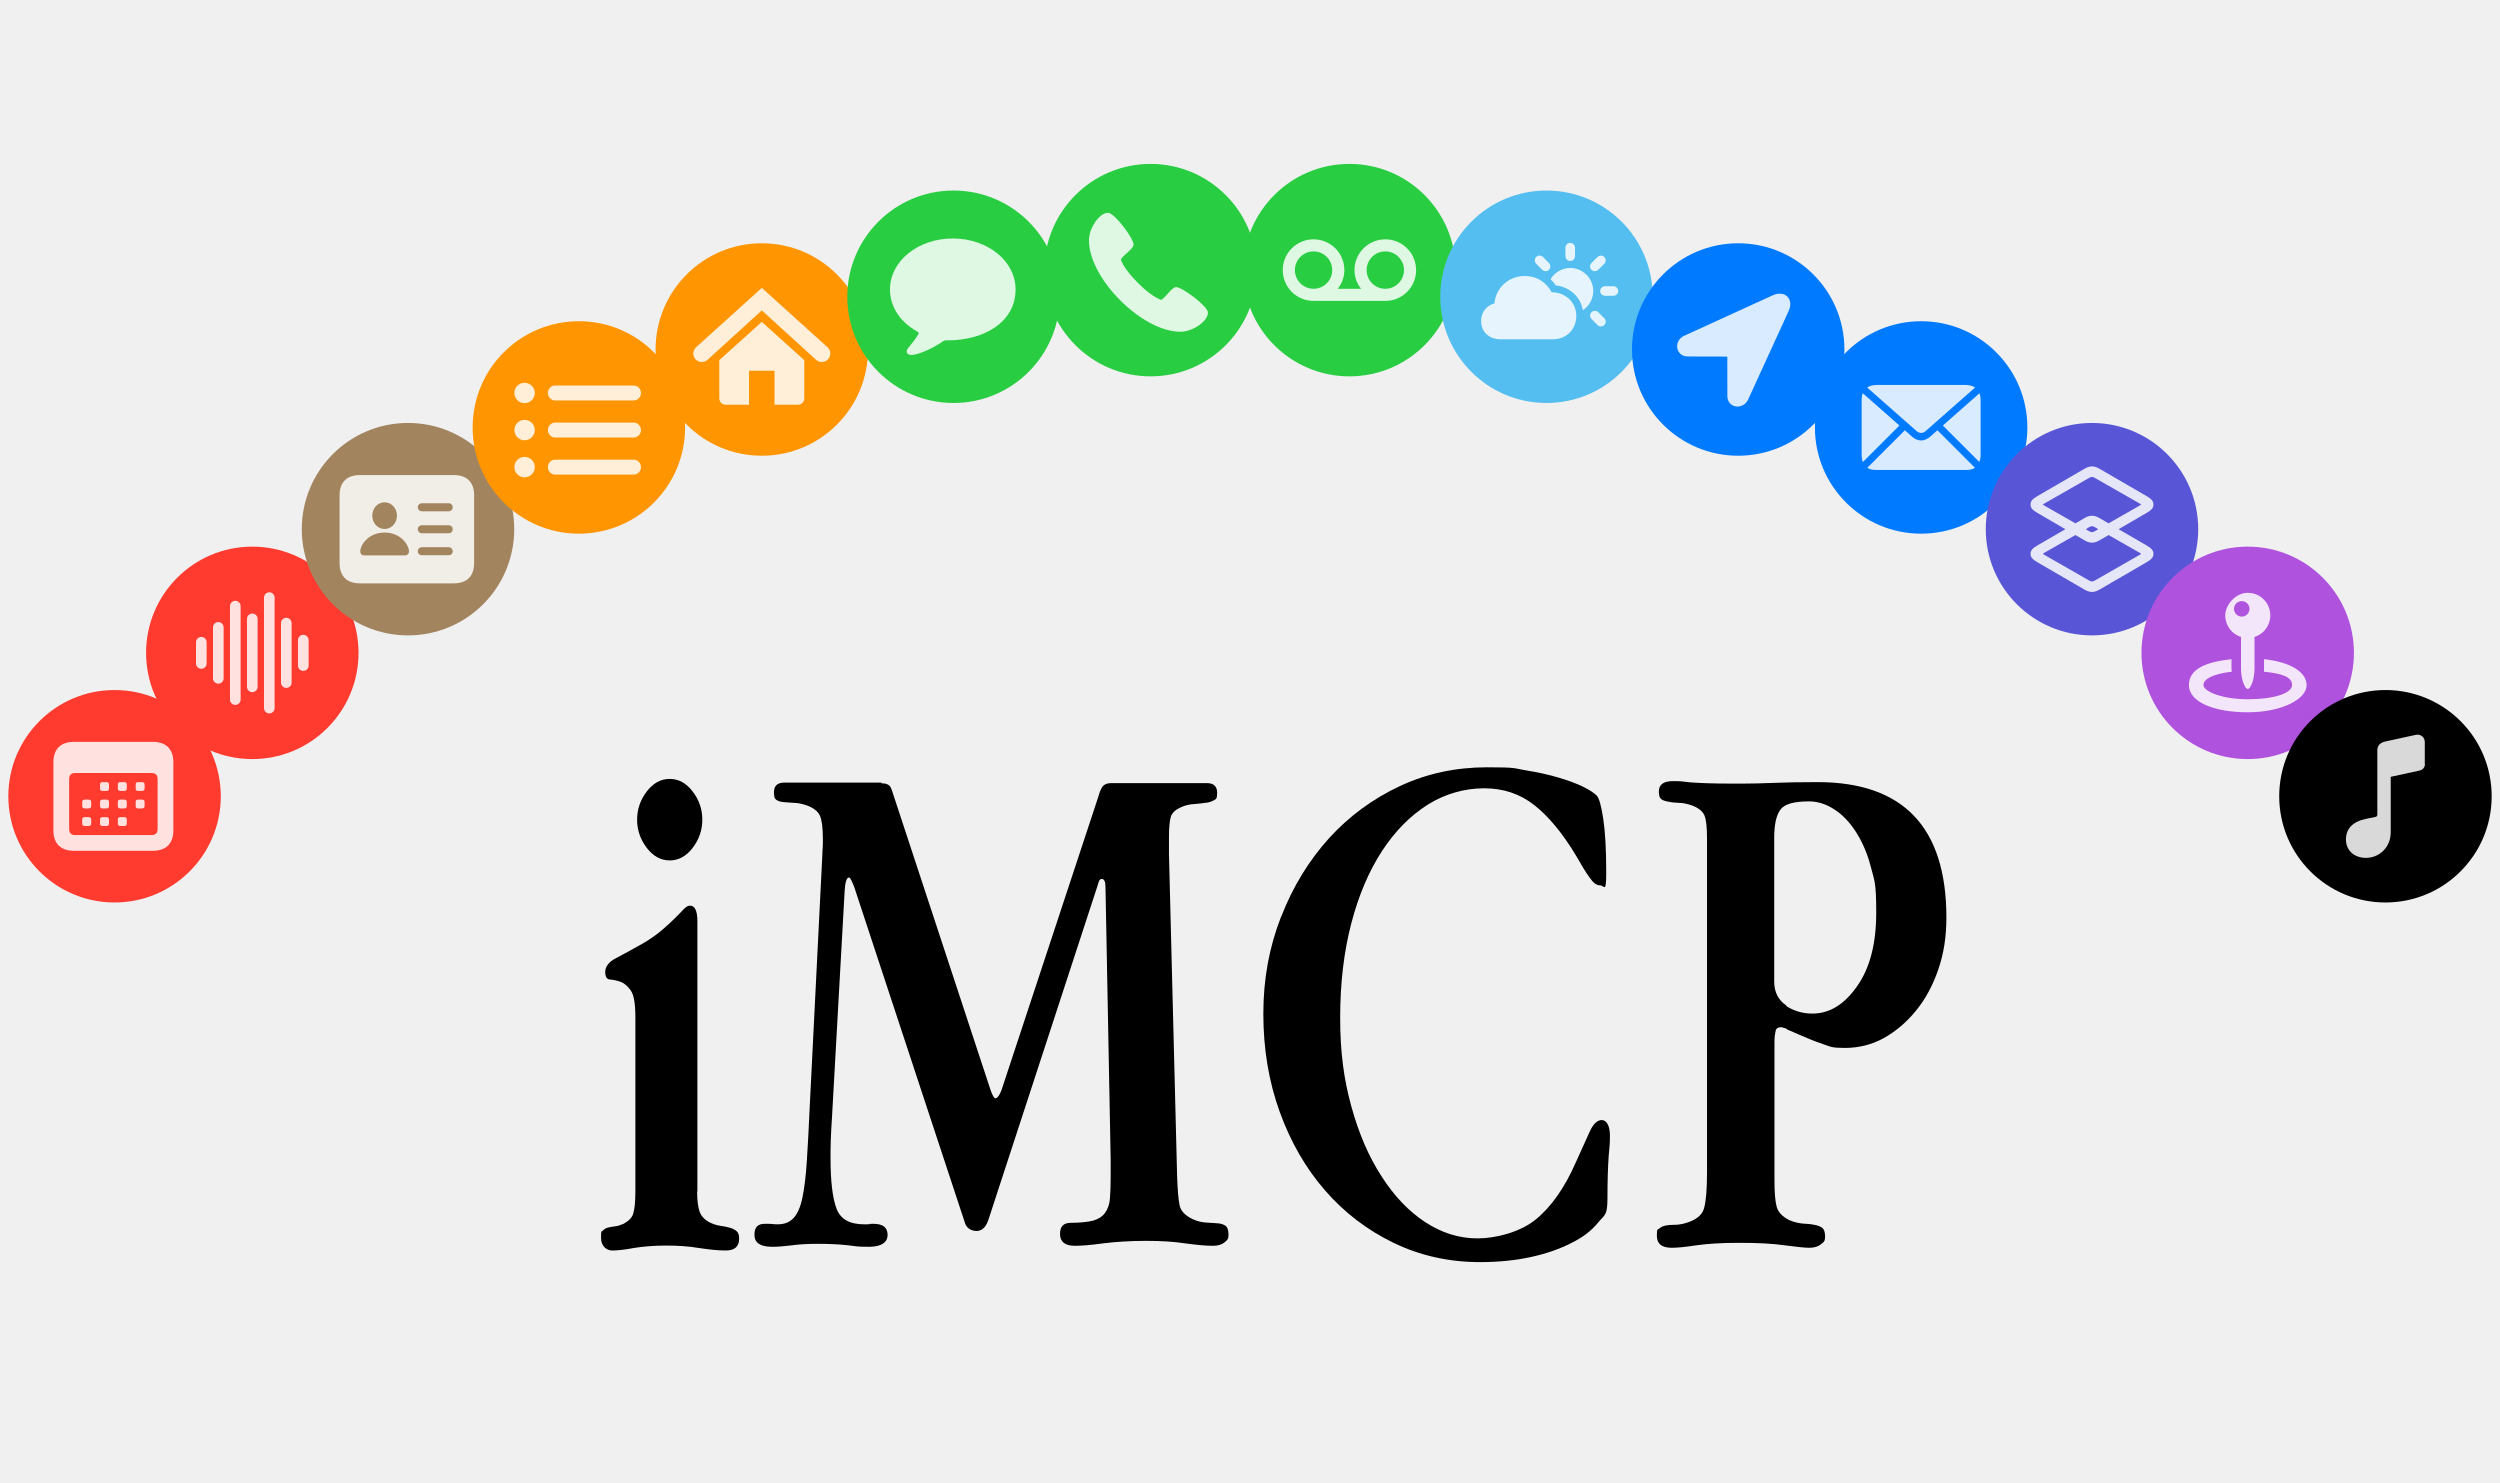
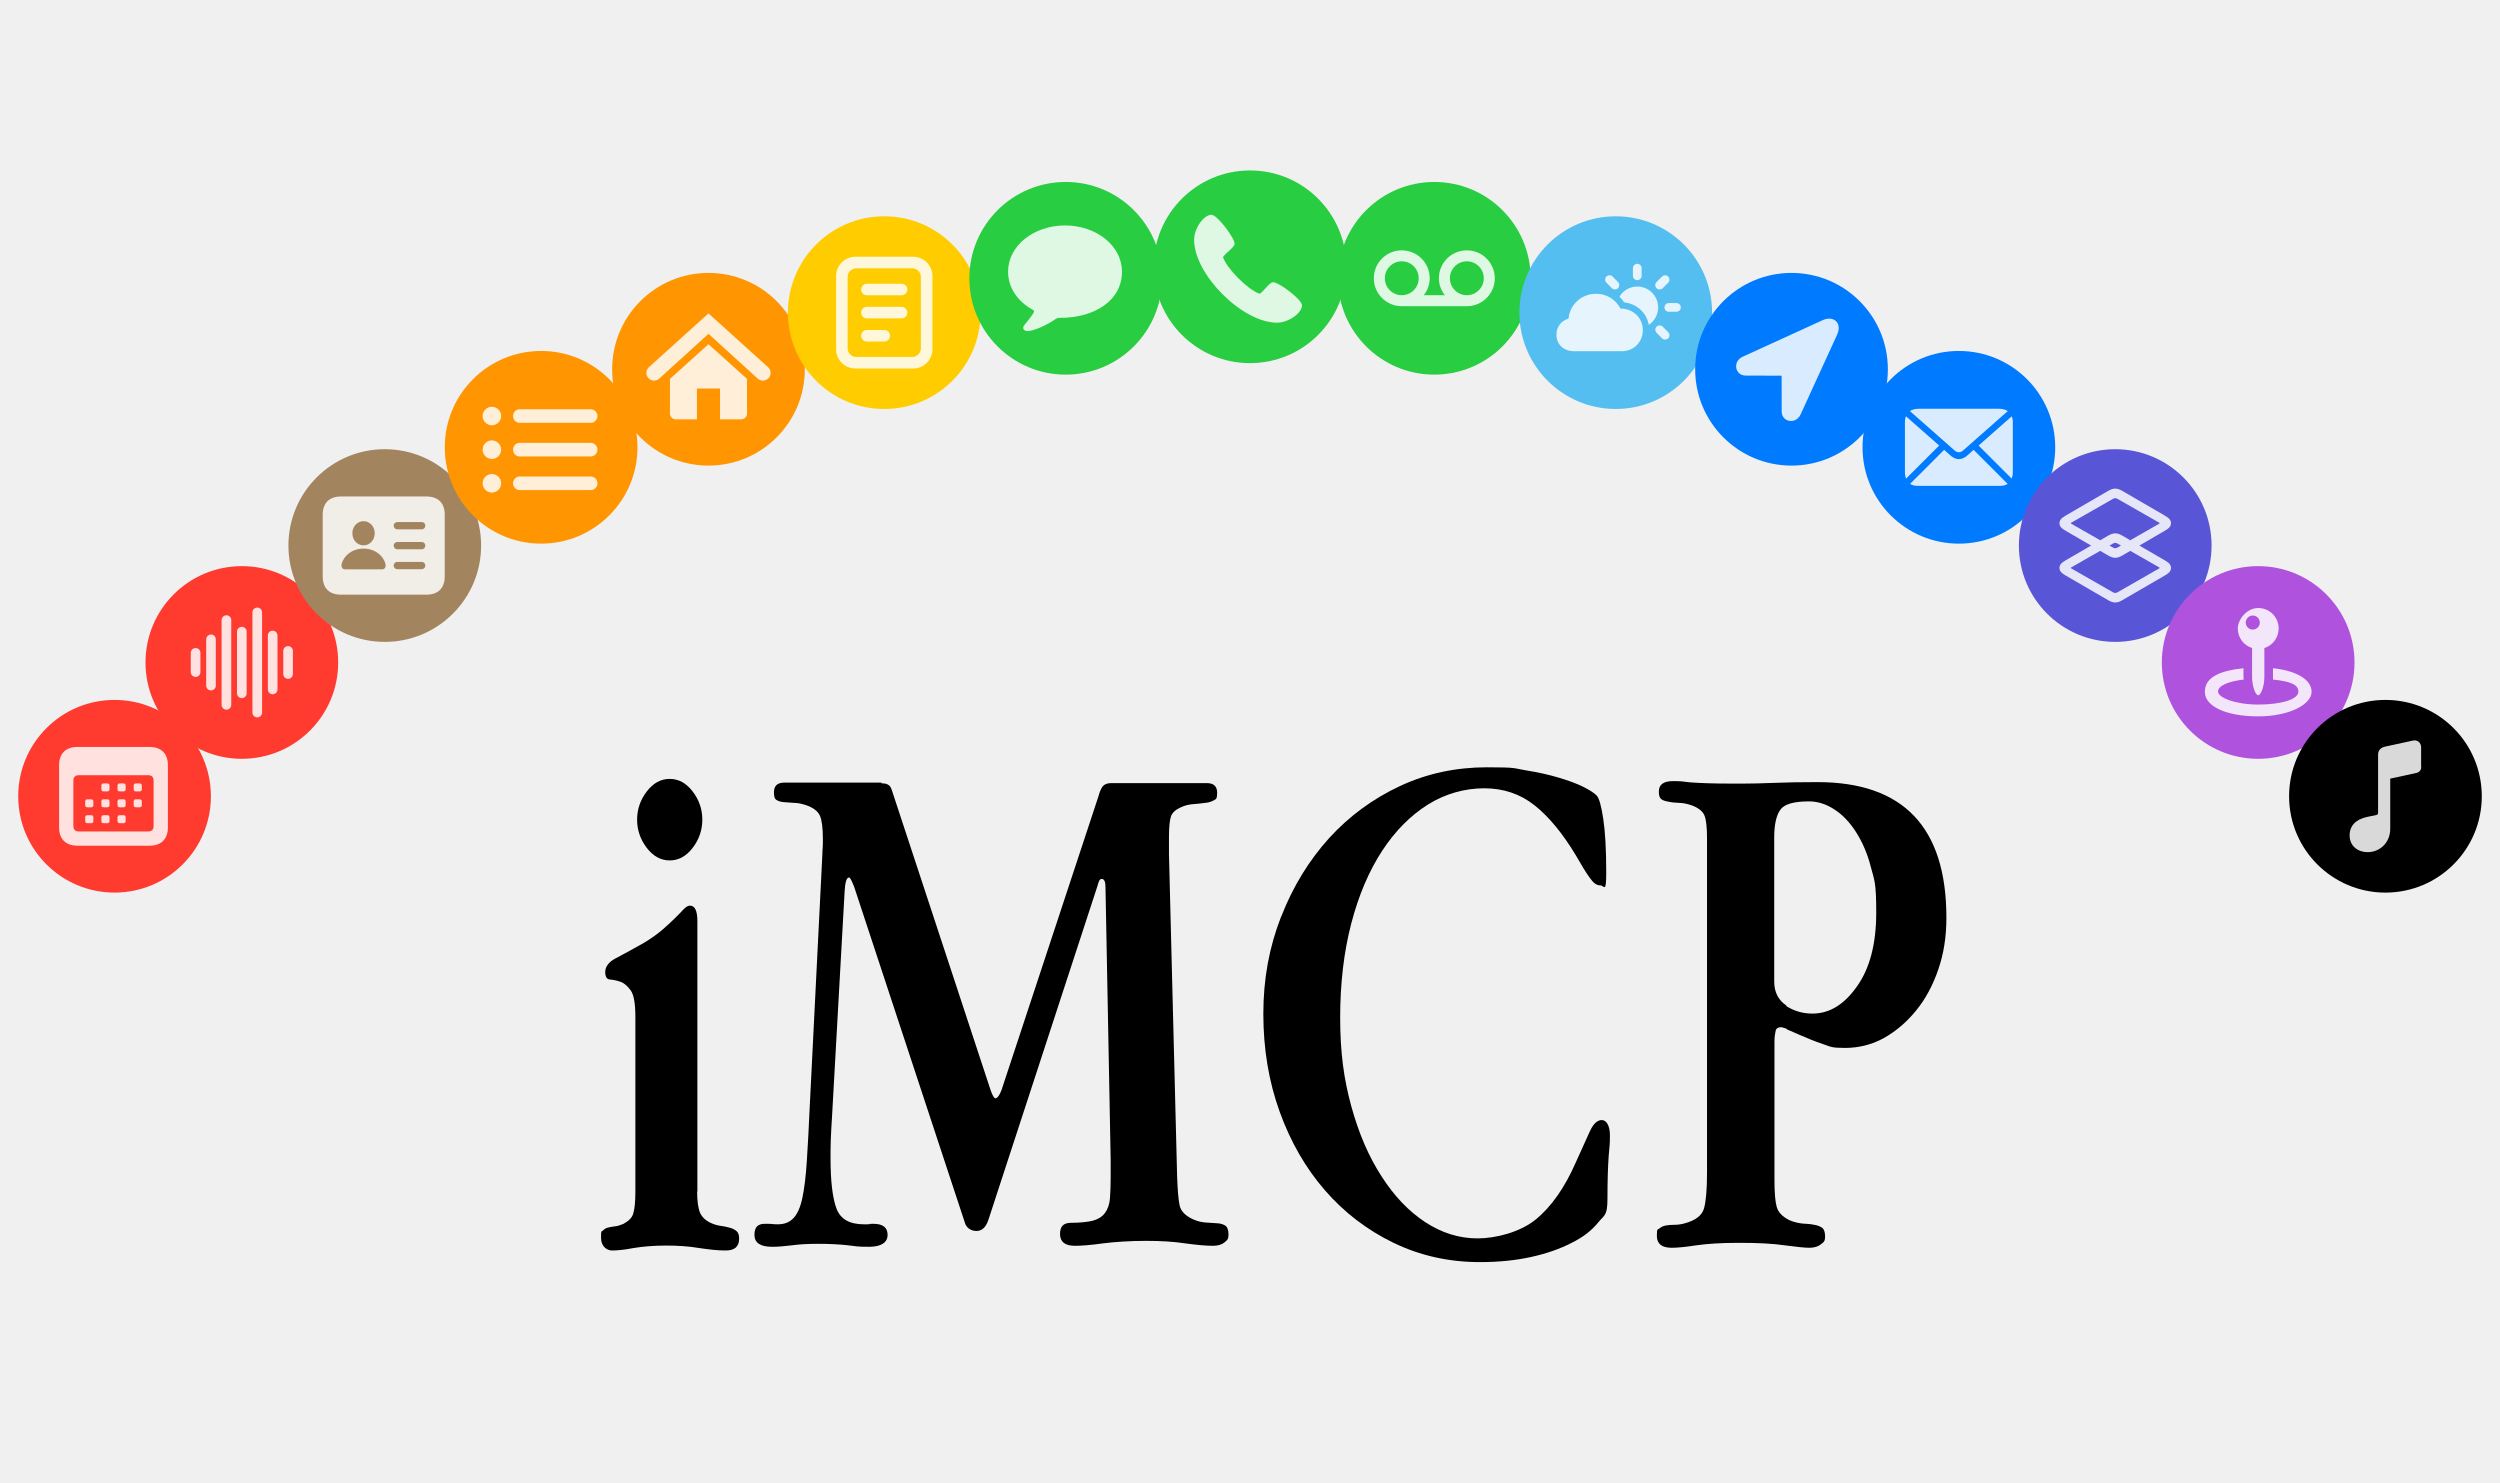
<svg xmlns="http://www.w3.org/2000/svg" viewBox="0 0 1012 600">
  <g fill="#000">
    <path d="M282.2,482.4c0,3.6.4,6.3,1,8.1.7,1.8,2,3.2,3.8,4.2,1.6.8,3.1,1.3,4.6,1.5s2.8.5,3.9.8,2,.8,2.7,1.4,1,1.6,1,3c0,3.2-1.8,4.8-5.4,4.8s-6.6-.4-10.8-1c-4.2-.7-8.6-1-13.4-1s-9.5.4-13.1,1c-3.6.7-6.5,1-8.7,1s-4.5-1.7-4.5-5.1.2-2.4.8-3,1.2-1,2.1-1.2c.9-.2,1.9-.4,2.9-.5s2.1-.5,3.3-1c2.2-1.2,3.6-2.6,4-4.4.5-1.7.8-4.5.8-8.5v-70.8c0-5.4-.6-9-1.9-10.8s-2.7-3-4.2-3.5-2.9-.8-4.2-.9-1.9-1.1-1.9-3.1,1.4-4,4.1-5.4,6.5-3.5,11.5-6.3c3-1.8,5.5-3.6,7.6-5.4,2.1-1.8,3.8-3.4,5.2-4.8,1.4-1.4,2.5-2.5,3.4-3.5.9-.9,1.7-1.4,2.5-1.4,2,0,3,2.1,3,6.3v109.5ZM280.4,320.4c2.6,3.4,3.9,7.2,3.9,11.4s-1.3,8-3.9,11.4-5.7,5.1-9.3,5.1-6.7-1.7-9.3-5.1c-2.6-3.4-3.9-7.2-3.9-11.4s1.3-8,3.9-11.4,5.7-5.1,9.3-5.1,6.7,1.7,9.3,5.1Z" />
    <path d="M356.9,317.1c1,0,1.9.1,2.5.5.7.3,1.2,1,1.6,2.2l39.9,121.2c.8,2.4,1.5,3.6,2.1,3.6s1.6-1.1,2.4-3.3l39.3-119.1c.4-1.6,1-2.9,1.6-3.8.7-.9,1.9-1.4,3.5-1.4h38.7c2.8,0,4.2,1.3,4.2,3.9s-.5,2.6-1.4,3.1-2,.9-3.5,1c-1.4.2-3,.4-4.6.5-1.7.1-3.5.5-5.2,1.3-2.2,1-3.5,2.2-4,3.7-.5,1.5-.8,4.2-.8,8.2v7.1l3.3,130.5c.2,5.4.5,9.2,1,11.6.5,2.4,2.4,4.3,5.5,5.7,1.8.8,3.6,1.2,5.4,1.3s3.4.2,4.6.3c1.3.1,2.4.5,3.1,1,.8.6,1.2,1.8,1.2,3.6s-.5,2.2-1.6,3.1-2.6,1.4-4.6,1.4c-3.2,0-7-.4-11.5-1-4.5-.7-9.8-1-15.8-1s-12.4.4-17.2,1c-4.9.7-8.8,1-11.5,1-4,0-6-1.6-6-4.8s1.5-4.5,4.5-4.5,6.8-.3,8.9-.9c2.1-.6,3.7-1.6,4.8-3.1,1.1-1.5,1.8-3.4,2-5.8s.3-5.4.3-8.9v-6.9l-2.1-110.3c0-2.2-.5-3.3-1.5-3.3s-1.2,1-1.8,3l-44.1,135c-1,3-2.6,4.5-4.8,4.5s-4.2-1.2-4.8-3.6l-44.7-135.6c-1-2.6-1.7-3.9-2.1-3.9-1,0-1.6,1.9-1.8,5.7l-5.1,91.2c-.2,3.4-.4,6.5-.5,9.2-.1,2.8-.1,5.3-.1,7.5,0,9.3.8,16.1,2.4,20.4,1.6,4.3,5.3,6.4,11.1,6.4s1.2,0,1.8-.1c.6-.1,1.3-.1,2.1-.1,3.8,0,5.7,1.5,5.7,4.5s-2.5,4.8-7.5,4.8-5-.2-8.5-.6-7.5-.6-12.1-.6-7.5.2-10.6.6-5.8.6-8,.6c-4.8,0-7.2-1.6-7.2-4.8s1.4-4.5,4.2-4.5,2.2,0,3.1.1,1.6.1,2.2.1c2.6,0,4.7-.8,6.3-2.5,1.6-1.7,2.8-4.4,3.6-8.2.8-3.8,1.4-8.7,1.8-14.8s.8-13.5,1.2-22.5l5.1-101.9c0-.4,0-1.1.1-2.1s.1-2.3.1-3.9c0-4.6-.4-7.7-1.2-9.5-.8-1.8-2.6-3.2-5.4-4.2-1.8-.6-3.5-1-5.1-1-1.6-.1-3-.2-4.2-.3-1.2-.1-2.1-.4-2.9-.9s-1-1.5-1-3.1c0-2.6,1.4-3.9,4.2-3.9h39.3Z" />
    <path d="M518.7,370.9c4.7-12.1,11.2-22.6,19.3-31.6,8.2-9,17.8-16,28.7-21.1s22.7-7.6,35.2-7.6,10.6.4,15.6,1.2,9.5,1.8,13.5,3,7.3,2.4,9.9,3.7c2.6,1.3,4.4,2.5,5.4,3.5s1.9,4.1,2.7,9.5c.8,5.3,1.2,12.5,1.2,21.5s-.8,5.4-2.4,5.4-2.8-1-4.3-3.1-3.3-5-5.5-8.9c-5.4-9-11-15.8-16.8-20.4s-12.6-6.9-20.4-6.9-15.8,2.2-22.8,6.6c-7,4.4-13.2,10.6-18.5,18.7s-9.5,17.9-12.5,29.4-4.5,24.2-4.5,38.2,1.5,24.9,4.5,35.8,7,20.3,12.2,28.3c5.1,8,11,14.2,17.7,18.6s13.8,6.6,21.2,6.6,17.2-2.5,23.5-7.6,11.8-12.9,16.3-23.2c2.4-5.4,4.3-9.6,5.7-12.6s3-4.5,4.8-4.5,3.3,2.1,3.3,6.3-.2,4-.5,8.2-.5,10-.5,17.2-1.2,6.6-3.8,9.8-6,5.9-10.7,8.2c-4.6,2.4-10,4.3-16.3,5.7-6.3,1.4-13.2,2.1-20.8,2.1-12.6,0-24.2-2.6-35-7.8-10.7-5.2-20-12.3-27.8-21.3s-13.9-19.6-18.3-31.8c-4.4-12.2-6.6-25.4-6.6-39.6s2.4-27,7.1-39.1h0Z" />
    <path d="M723.1,416.4c-1.2-.4-1.9-.6-2.1-.6-1.2,0-2,.5-2.2,1.4s-.5,2.4-.5,4.4v55.9c0,5.2.3,8.9.9,11,.6,2.2,2.3,4,5.1,5.4,1.8.8,3.6,1.2,5.4,1.4,1.8.1,3.3.2,4.7.5,1.3.2,2.3.6,3.2,1.2.8.6,1.2,1.8,1.2,3.6s-.5,2.2-1.7,3.1c-1.1.9-2.7,1.4-4.7,1.4s-5.3-.4-10-1c-4.7-.7-10.8-1-18.5-1s-12.8.4-17.2,1c-4.5.7-7.8,1-10,1-4,0-6-1.6-6-4.8s.3-2.4,1-3,1.5-1,2.5-1.2,2.2-.3,3.6-.3,2.8-.2,4.2-.6c4.4-1.2,7-3.2,7.8-6.1.8-2.9,1.2-7.7,1.2-14.5v-135.1c0-4.4-.3-7.5-1-9.3-.7-1.8-2.5-3.2-5.2-4.2-1.8-.6-3.5-1-5.2-1-1.7-.1-3.2-.2-4.3-.5-1.2-.2-2.2-.5-2.8-1-.7-.5-1-1.5-1-3.1,0-2.8,1.9-4.2,5.7-4.2s3.2.1,7,.5c3.9.3,9.5.5,16.7.5h4.8c3.4,0,7.6-.1,12.6-.3,5-.2,10.8-.3,17.4-.3,34.8,0,52.2,18.3,52.2,54.9c0,7.8-1.1,14.6-3.3,21s-5.2,12-9,16.6c-3.8,4.7-8.2,8.4-13,11.1-4.9,2.7-10.2,4-15.8,4s-5.7-.5-8.7-1.5-6.3-2.3-9.9-3.9l-4.8-2.1h0ZM723,407.2c3.3,2.1,6.8,3.1,10.7,3.1,6.8,0,12.8-3.6,18-11,5.2-7.3,7.8-17.2,7.8-29.9s-.8-13-2.2-18.5-3.5-10.2-6-14.1-5.4-7-8.7-9.1c-3.3-2.2-6.8-3.3-10.3-3.3-6.2,0-10.1,1.1-11.7,3.5-1.6,2.3-2.4,6-2.4,11.2v58.2c0,4.4,1.7,7.6,5,9.8Z" />
  </g>
-   <svg version="1.1" viewBox="0 0 100 100" x="3.373" y="279.327" width="86" height="86">
+   <svg version="1.1" viewBox="0 0 100 100" x="7.373" y="283.327" width="78" height="78">
    <circle fill="#FF3B30" cx="50" cy="50" r="50" />
    <g fill="#fff" fill-opacity="0.85">
      <path d="M30.83,75.66h37.23c6.18,0,9.62-3.42,9.62-9.56v-32.15c0-6.14-3.44-9.55-9.62-9.55H30.83c-6.17,0-9.61,3.4-9.61,9.55v32.15c0,6.15,3.44,9.56,9.61,9.56ZM31.52,68.27c-1.92,0-2.9-.9-2.9-2.94v-23.34c0-2.03.99-2.93,2.9-2.93h35.83c1.91,0,2.92.89,2.92,2.93v23.34c0,2.05-1.01,2.94-2.92,2.94H31.52ZM44.49,47.49h1.55c1,0,1.34-.31,1.34-1.3v-1.55c0-.99-.34-1.3-1.34-1.3h-1.55c-.99,0-1.33.31-1.33,1.3v1.55c0,.99.34,1.3,1.33,1.3ZM52.86,47.49h1.57c.99,0,1.33-.31,1.33-1.3v-1.55c0-.99-.34-1.3-1.33-1.3h-1.57c-.98,0-1.32.31-1.32,1.3v1.55c0,.99.34,1.3,1.32,1.3ZM61.25,47.49h1.57c.98,0,1.32-.31,1.32-1.3v-1.55c0-.99-.35-1.3-1.32-1.3h-1.57c-.98,0-1.32.31-1.32,1.3v1.55c0,.99.35,1.3,1.32,1.3ZM36.11,55.73h1.57c.98,0,1.32-.31,1.32-1.28v-1.57c0-.99-.35-1.3-1.32-1.3h-1.57c-.98,0-1.34.31-1.34,1.3v1.57c0,.98.36,1.28,1.34,1.28ZM44.49,55.73h1.55c1,0,1.34-.31,1.34-1.28v-1.57c0-.99-.34-1.3-1.34-1.3h-1.55c-.99,0-1.33.31-1.33,1.3v1.57c0,.98.34,1.28,1.33,1.28ZM52.86,55.73h1.57c.99,0,1.33-.31,1.33-1.28v-1.57c0-.99-.34-1.3-1.33-1.3h-1.57c-.98,0-1.32.31-1.32,1.3v1.57c0,.98.34,1.28,1.32,1.28ZM61.25,55.73h1.57c.98,0,1.32-.31,1.32-1.28v-1.57c0-.99-.35-1.3-1.32-1.3h-1.57c-.98,0-1.32.31-1.32,1.3v1.57c0,.98.35,1.28,1.32,1.28ZM36.11,63.99h1.57c.98,0,1.32-.32,1.32-1.3v-1.57c0-.99-.35-1.3-1.32-1.3h-1.57c-.98,0-1.34.31-1.34,1.3v1.57c0,.98.36,1.3,1.34,1.3ZM44.49,63.99h1.55c1,0,1.34-.32,1.34-1.3v-1.57c0-.99-.34-1.3-1.34-1.3h-1.55c-.99,0-1.33.31-1.33,1.3v1.57c0,.98.34,1.3,1.33,1.3ZM52.86,63.99h1.57c.99,0,1.33-.32,1.33-1.3v-1.57c0-.99-.34-1.3-1.33-1.3h-1.57c-.98,0-1.32.31-1.32,1.3v1.57c0,.98.34,1.3,1.32,1.3Z" />
    </g>
  </svg>
-   <svg viewBox="0 0 100 100" x="59.133" y="221.276" width="86" height="86">
+   <svg viewBox="0 0 100 100" x="58.896" y="229.169" width="78" height="78">
    <circle fill="#ff3b30" cx="50" cy="50" r="50" />
    <g stroke="#fff" stroke-opacity="0.85" stroke-width="5" stroke-linecap="round">
      <path d="M26 45V55M34 38V62M42 28V72M50 34V66M58 24V76M66 36V64M74 44V56" />
    </g>
  </svg>
-   <svg version="1.1" viewBox="0 0 100 100" x="122.161" y="171.210" width="86" height="86">
+   <svg version="1.1" viewBox="0 0 100 100" x="116.754" y="181.837" width="78" height="78">
    <circle fill="#a2845e" cx="50" cy="50" r="50" />
    <g fill="#fff" fill-opacity="0.85">
      <path class="st1" d="M81.12,34.03v31.97c0,6.1-3.41,9.51-9.57,9.51H27.35c-6.14,0-9.56-3.4-9.56-9.51v-31.97c0-6.11,3.42-9.5,9.56-9.5h44.21c6.16,0,9.57,3.39,9.57,9.5ZM27.52,60.35c0,1.1.64,1.99,1.84,1.99h19.25c1.22,0,1.85-.89,1.85-1.99,0-2.48-3.49-8.76-11.47-8.76s-11.47,6.27-11.47,8.76ZM56.53,58.49c-1.11,0-1.91.84-1.91,1.91s.8,1.86,1.91,1.86h12.64c1.07,0,1.87-.8,1.87-1.86s-.8-1.91-1.87-1.91h-12.64ZM56.53,48.17c-1.11,0-1.91.82-1.91,1.86s.8,1.91,1.91,1.91h12.64c1.07,0,1.87-.84,1.87-1.91s-.8-1.86-1.87-1.86h-12.64ZM33.18,43.58c0,3.62,2.61,6.33,5.8,6.33,3.21,0,5.81-2.71,5.81-6.33,0-3.41-2.6-6.23-5.81-6.23s-5.8,2.82-5.8,6.23ZM56.53,37.81c-1.11,0-1.91.82-1.91,1.87s.8,1.91,1.91,1.91h12.64c1.07,0,1.87-.84,1.87-1.91s-.8-1.87-1.87-1.87h-12.64Z" />
    </g>
  </svg>
-   <svg version="1.1" viewBox="0 0 100 100" x="191.324" y="130.031" width="86" height="86">
+   <svg version="1.1" viewBox="0 0 100 100" x="180.048" y="142.067" width="78" height="78">
    <circle fill="#ff9500" cx="50" cy="50" r="50" />
    <g fill="#fff" fill-opacity=".85">
      <path d="M38.83,72.2h36.98c1.91,0,3.42-1.64,3.42-3.53s-1.48-3.51-3.42-3.51h-36.98c-1.92,0-3.41,1.62-3.41,3.51s1.51,3.53,3.41,3.53Z" />
      <path d="M24.44,73.49c2.65,0,4.82-2.17,4.82-4.82s-2.17-4.8-4.82-4.8-4.8,2.15-4.8,4.8,2.17,4.82,4.8,4.82Z" />
      <path d="M38.83,54.74h36.98c1.91,0,3.42-1.64,3.42-3.51s-1.48-3.52-3.42-3.52h-36.98c-1.92,0-3.41,1.62-3.41,3.52s1.51,3.51,3.41,3.51Z" />
      <path d="M24.44,56.04c2.65,0,4.82-2.17,4.82-4.82s-2.17-4.8-4.82-4.8-4.8,2.15-4.8,4.8,2.17,4.82,4.8,4.82Z" />
      <path d="M38.83,37.29h36.98c1.91,0,3.42-1.64,3.42-3.52s-1.48-3.51-3.42-3.51h-36.98c-1.92,0-3.41,1.62-3.41,3.51s1.51,3.52,3.41,3.52Z" />
      <path d="M24.44,38.57c2.65,0,4.82-2.15,4.82-4.8s-2.17-4.8-4.82-4.8-4.8,2.15-4.8,4.8,2.17,4.8,4.8,4.8Z" />
    </g>
  </svg>
-   <svg viewBox="0 0 100 100" x="265.376" y="98.480" width="86" height="86">
+   <svg viewBox="0 0 100 100" x="247.795" y="110.476" width="78" height="78">
    <circle fill="#ff9500" cx="50" cy="50" r="50" />
    <g fill="#fff" opacity=".85">
      <path d="M50,21 81,49a4,4 0 0 1-5.4,5.9L50,31.6 24.4,54.9A4,4 0 0 1 19,49Z" />
      <path fill-rule="evenodd" d="M50,37 70,55V73a3,3 0 0 1-3,3H33a3,3 0 0 1-3-3V55ZM44,60h12v16H44Z" />
    </g>
  </svg>
-   <svg viewBox="0 0 100 100" x="342.985" y="77.126" width="86" height="86">
+   <svg viewBox="0 0 100 100" x="318.946" y="87.554" width="78" height="78">
+     <circle fill="#ffcc00" cx="50" cy="50" r="50" />
+     <g fill="#fff" fill-opacity="0.85">
+       <path fill-rule="evenodd" d="M35,21h30a10,10,0,0,1,10,10v38a10,10,0,0,1-10,10h-30a10,10,0,0,1-10-10v-38a10,10,0,0,1,10-10ZM35.5,27h29a4.5,4.5,0,0,1,4.5,4.5v37a4.5,4.5,0,0,1-4.5,4.5h-29a4.5,4.5,0,0,1-4.5-4.5v-37a4.5,4.5,0,0,1,4.5-4.5Z" />
+       <rect x="38" y="35" width="24" height="6" rx="3" />
+       <rect x="38" y="47" width="24" height="6" rx="3" />
+       <rect x="38" y="59" width="15" height="6" rx="3" />
+     </g>
+   </svg>
+   <svg viewBox="0 0 100 100" x="392.394" y="73.656" width="78" height="78">
    <circle fill="#28cd41" cx="50" cy="50" r="50" />
    <g fill="#fff" fill-opacity="0.85">
      <path d="M30.19,77.4c3.04,0,9.82-2.94,14.79-6.39.59-.4,1.01-.5,1.53-.5.3.01.53.02.7.02,17.63-.04,32-8.83,32-23.99,0-13.3-13.15-23.97-29.56-23.97s-29.56,10.67-29.56,23.97c0,7.9,4.52,15.26,12.9,19.86.63.34.75.71.46,1.29-1.56,2.6-3.8,5.19-4.83,6.48-1.36,1.68-.56,3.21,1.57,3.21Z" />
    </g>
  </svg>
-   <svg viewBox="0 0 100 100" x="422.753" y="66.351" width="86" height="86">
+   <svg viewBox="0 0 100 100" x="467.000" y="69.000" width="78" height="78">
    <circle fill="#28cd41" cx="50" cy="50" r="50" />
    <g fill="#fff" fill-opacity="0.85">
      <path d="M30,23c-4,0-9,7-9,13,0,18,25,43,43,43,6,0,13-5,13-9,0-3-12-12-15-12-2,0-5,5-7,6-6-2-17-13-19-19,1-2,6-5,6-7,0-3-9-15-12-15Z" />
    </g>
  </svg>
-   <svg viewBox="0 0 100 100" x="503.247" y="66.351" width="86" height="86">
+   <svg viewBox="0 0 100 100" x="541.606" y="73.656" width="78" height="78">
    <circle fill="#28cd41" cx="50" cy="50" r="50" />
    <g fill="#fff" stroke="#fff" stroke-width="22" stroke-linejoin="round" opacity="0.85">
      <path transform="translate(20.000 36.882) scale(0.12596)" d="M1.06581e-14 104.043C1.06581e-14 161.656 46.572 208.086 104.043 208.086L372.297 208.086C429.839 208.086 476.341 161.585 476.341 104.043C476.341 46.431 429.768 0 372.297 0C314.685 0 268.048 46.502 268.048 104.043C268.048 137.03 284.031 166.78 309.472 184.8L166.868 184.8C192.309 166.78 208.292 137.03 208.292 104.043C208.292 46.431 161.72 0 104.043 0C46.502 0 1.06581e-14 46.502 1.06581e-14 104.043ZM23.421 103.908C23.421 59.335 59.605 23.151 104.178 23.151C148.752 23.151 184.865 59.335 184.865 103.908C184.865 148.617 148.752 184.8 104.178 184.8C59.605 184.8 23.421 148.617 23.421 103.908ZM291.476 103.908C291.476 59.335 327.589 23.151 372.162 23.151C416.736 23.151 453.055 59.335 453.055 103.908C453.055 148.617 416.736 184.8 372.162 184.8C327.589 184.8 291.476 148.617 291.476 103.908Z" />
    </g>
  </svg>
-   <svg version="1.1" viewBox="0 0 100 100" x="583.015" y="77.126" width="86" height="86">
+   <svg version="1.1" viewBox="0 0 100 100" x="615.054" y="87.554" width="78" height="78">
    <circle fill="#55bef0" cx="50" cy="50" r="50" />
    <g fill="#fff" fill-opacity=".85">
      <path d="M74.42,57.32l2.79,2.8c.88.88.9,2.32.02,3.18-.87.87-2.36.91-3.21.02l-2.8-2.82c-.87-.91-.9-2.34-.02-3.21.87-.87,2.32-.86,3.21.02ZM72.01,47.29c0,3.77-1.94,7.1-4.87,9.04-1.12-6.3-6.15-10.91-12.76-11.67-.7-1.05-1.51-2.04-2.45-2.94,1.89-3.15,5.34-5.26,9.26-5.26,5.95,0,10.82,4.87,10.82,10.84ZM83.77,47.3c0,1.24-1.03,2.24-2.27,2.24h-3.94c-1.23,0-2.29-.99-2.29-2.24s1.06-2.27,2.29-2.27h3.94c1.24,0,2.27,1.03,2.27,2.27ZM77.2,31.29c.87.87.88,2.34-.01,3.21l-2.8,2.79c-.88.87-2.35.89-3.23.03-.87-.87-.87-2.35.03-3.22l2.81-2.79c.89-.89,2.33-.89,3.21-.03ZM48.37,31.28l2.78,2.82c.86.89.88,2.34.02,3.21-.87.87-2.32.86-3.22-.04l-2.78-2.81c-.86-.86-.89-2.31-.02-3.19.87-.87,2.37-.88,3.22,0ZM63.43,26.92v3.95c0,1.24-1.03,2.28-2.27,2.28s-2.25-1.05-2.25-2.28v-3.95c0-1.24,1.03-2.27,2.25-2.27s2.27,1.04,2.27,2.27Z" />
      <path d="M28.42,70.01h24.81c6.15,0,10.81-4.74,10.81-10.97s-4.91-11.15-11.61-11.15c-2.24-4.2-6.41-7.65-12.77-7.65-7.41,0-13.54,5.56-14.15,12.88-3.78,1.03-6.28,4.25-6.28,8.31,0,5.07,3.69,8.59,9.19,8.59Z" />
    </g>
  </svg>
-   <svg version="1.1" viewBox="0 0 100 100" x="660.624" y="98.480" width="86" height="86">
+   <svg version="1.1" viewBox="0 0 100 100" x="686.205" y="110.476" width="78" height="78">
    <circle fill="#007aff" cx="50" cy="50" r="50" />
    <g fill="#fff" fill-opacity="0.85">
      <path d="M26.24,53.28l18.31.05c.23,0,.32.09.32.31l.03,18.25c0,5.68,7.4,6.9,9.84,1.51l18.98-41.47c2.65-5.85-1.77-10.03-7.54-7.41l-41.58,19c-5.21,2.36-4.09,9.75,1.64,9.76Z" />
    </g>
  </svg>
-   <svg viewBox="0 0 100 100" x="734.676" y="130.031" width="86" height="86">
+   <svg viewBox="0 0 100 100" x="753.952" y="142.067" width="78" height="78">
    <circle fill="#007aff" cx="50" cy="50" r="50" />
    <g fill="#fff" fill-opacity="0.85">
      <path d="M49.99 52.58Q48.85 52.58 47.76 51.62L24.58 31.2Q26.43 30 29.29 30H70.71Q73.57 30 75.4 31.2L52.22 51.62Q51.15 52.58 49.99 52.58ZM22.6 66.25Q22.32 65.6 22.16 64.76Q22 63.92 22 62.81V37.19Q22 35.98 22.17 35.12Q22.35 34.27 22.56 33.92L39.78 49.09ZM28.59 70Q27.31 70 26.33 69.73Q25.34 69.45 24.69 68.98L42.35 51.32L45.74 54.34Q46.76 55.22 47.83 55.67Q48.9 56.13 49.99 56.13Q51.08 56.13 52.16 55.67Q53.24 55.22 54.26 54.34L57.65 51.32L75.31 68.98Q74.66 69.45 73.67 69.73Q72.69 70 71.41 70ZM77.4 66.25 60.22 49.09 77.44 33.92Q77.63 34.27 77.81 35.12Q78 35.98 78 37.19V62.81Q78 63.92 77.83 64.76Q77.65 65.6 77.4 66.25Z" />
    </g>
  </svg>
-   <svg viewBox="0 0 100 100" x="803.839" y="171.210" width="86" height="86">
+   <svg viewBox="0 0 100 100" x="817.246" y="181.837" width="78" height="78">
    <circle fill="#5856d6" cx="50" cy="50" r="50" />
    <g fill="#fff" fill-opacity="0.85" transform="translate(50 50) scale(0.58) translate(-62.33895 34.1361)">
      <path d="M62.334 16.811C64.314 16.811 66.211 16.168 68.574 14.81L106.744-7.354C110.703-9.686 112.217-11.448 112.217-14.144C112.217-16.778 110.703-18.593 106.744-20.873L68.574-43.047C66.211-44.446 64.314-45.038 62.334-45.038C60.364-45.038 58.467-44.446 56.104-43.047L17.935-20.873C13.975-18.593 12.461-16.778 12.461-14.144C12.461-11.448 13.975-9.686 17.935-7.354L56.104 14.81C58.467 16.168 60.364 16.811 62.334 16.811ZM62.334 8.274C61.628 8.274 61.006 8.087 60.187 7.621L23.031-13.653C22.78-13.758 22.655-13.873 22.655-14.144C22.655-14.353 22.78-14.468 23.031-14.625L60.187-35.847C61.006-36.314 61.628-36.552 62.334-36.552C63.039-36.552 63.672-36.314 64.491-35.847L101.648-14.625C101.898-14.468 102.023-14.353 102.023-14.144C102.023-13.873 101.898-13.758 101.648-13.653L64.491 7.621C63.672 8.087 63.039 8.274 62.334 8.274ZM62.334-23.183C64.314-23.183 66.211-23.816 68.574-25.174L106.744-47.399C110.703-49.68 112.217-51.442 112.217-54.128C112.217-56.824 110.703-58.576 106.744-60.919L68.574-83.082C66.211-84.44 64.314-85.083 62.334-85.083C60.364-85.083 58.467-84.44 56.104-83.082L17.935-60.919C13.975-58.576 12.461-56.824 12.461-54.128C12.461-51.442 13.975-49.68 17.935-47.399L56.104-25.174C58.467-23.816 60.364-23.183 62.334-23.183ZM62.334-31.72C61.628-31.72 61.006-31.959 60.187-32.425L23.031-53.648C22.78-53.752 22.655-53.919 22.655-54.128C22.655-54.389 22.78-54.514 23.031-54.619L60.187-75.841C61.006-76.308 61.628-76.546 62.334-76.546C63.039-76.546 63.672-76.308 64.491-75.841L101.648-54.619C101.898-54.514 102.023-54.389 102.023-54.128C102.023-53.919 101.898-53.752 101.648-53.648L64.491-32.425C63.672-31.959 63.039-31.72 62.334-31.72Z" />
    </g>
  </svg>
-   <svg version="1.1" viewBox="0 0 100 100" x="866.867" y="221.276" width="86" height="86">
+   <svg version="1.1" viewBox="0 0 100 100" x="875.104" y="229.169" width="78" height="78">
    <circle fill="#af52de" cx="50" cy="50" r="50" />
    <g fill="#fff" fill-opacity="0.85">
      <path d="M42.49,57.93v.94c-8.01.94-13.32,3.18-13.32,6.25s8.84,6.72,20.86,6.72,20.86-2.71,20.86-6.72-5.3-5.42-13.2-6.25v-5.89c12.14,1.3,20.04,5.89,20.04,12.26s-11.31,12.73-27.7,12.73-27.7-5.07-27.7-12.73,7.9-10.96,20.04-12.26v4.95h.12Z" />
      <path d="M60.64,32.35c0,4.71-3.06,8.84-7.43,10.14v14.97c0,5.19-1.89,9.55-3.18,9.55s-3.18-4.36-3.18-9.55v-14.97c-4.36-1.3-7.43-5.42-7.43-10.14s4.71-10.61,10.61-10.61,10.61,4.71,10.61,10.61ZM43.55,29.29c0,2,1.65,3.65,3.65,3.65s3.65-1.65,3.65-3.65-1.65-3.65-3.65-3.65-3.65,1.65-3.65,3.65h0Z" />
    </g>
  </svg>
-   <svg viewBox="0 0 100 100" x="922.627" y="279.327" width="86" height="86">
+   <svg viewBox="0 0 100 100" x="926.627" y="283.327" width="78" height="78">
    <circle fill="#000" cx="50" cy="50" r="50" />
    <g fill="#fff" fill-opacity="0.85">
      <path d="M68.52 34.73V24.53C68.52 22.21 66.56 20.6 64.31 21.09L49.96 24.21C47.51 24.74 46.18 26.17 46.18 28.35V58.45C46.21 59.22 45.93 59.57 45.33 59.71L40.81 60.65C34.6 61.92 31.41 65.28 31.41 70.34C31.41 75.49 35.27 79 40.81 79C46.98 79 52.49 74.23 52.49 66.86V41.54C52.49 40.7 52.24 40.91 53.05 40.73L66.07 37.89C67.61 37.57 68.59 36.35 68.59 34.8Z" />
    </g>
  </svg>
</svg>
